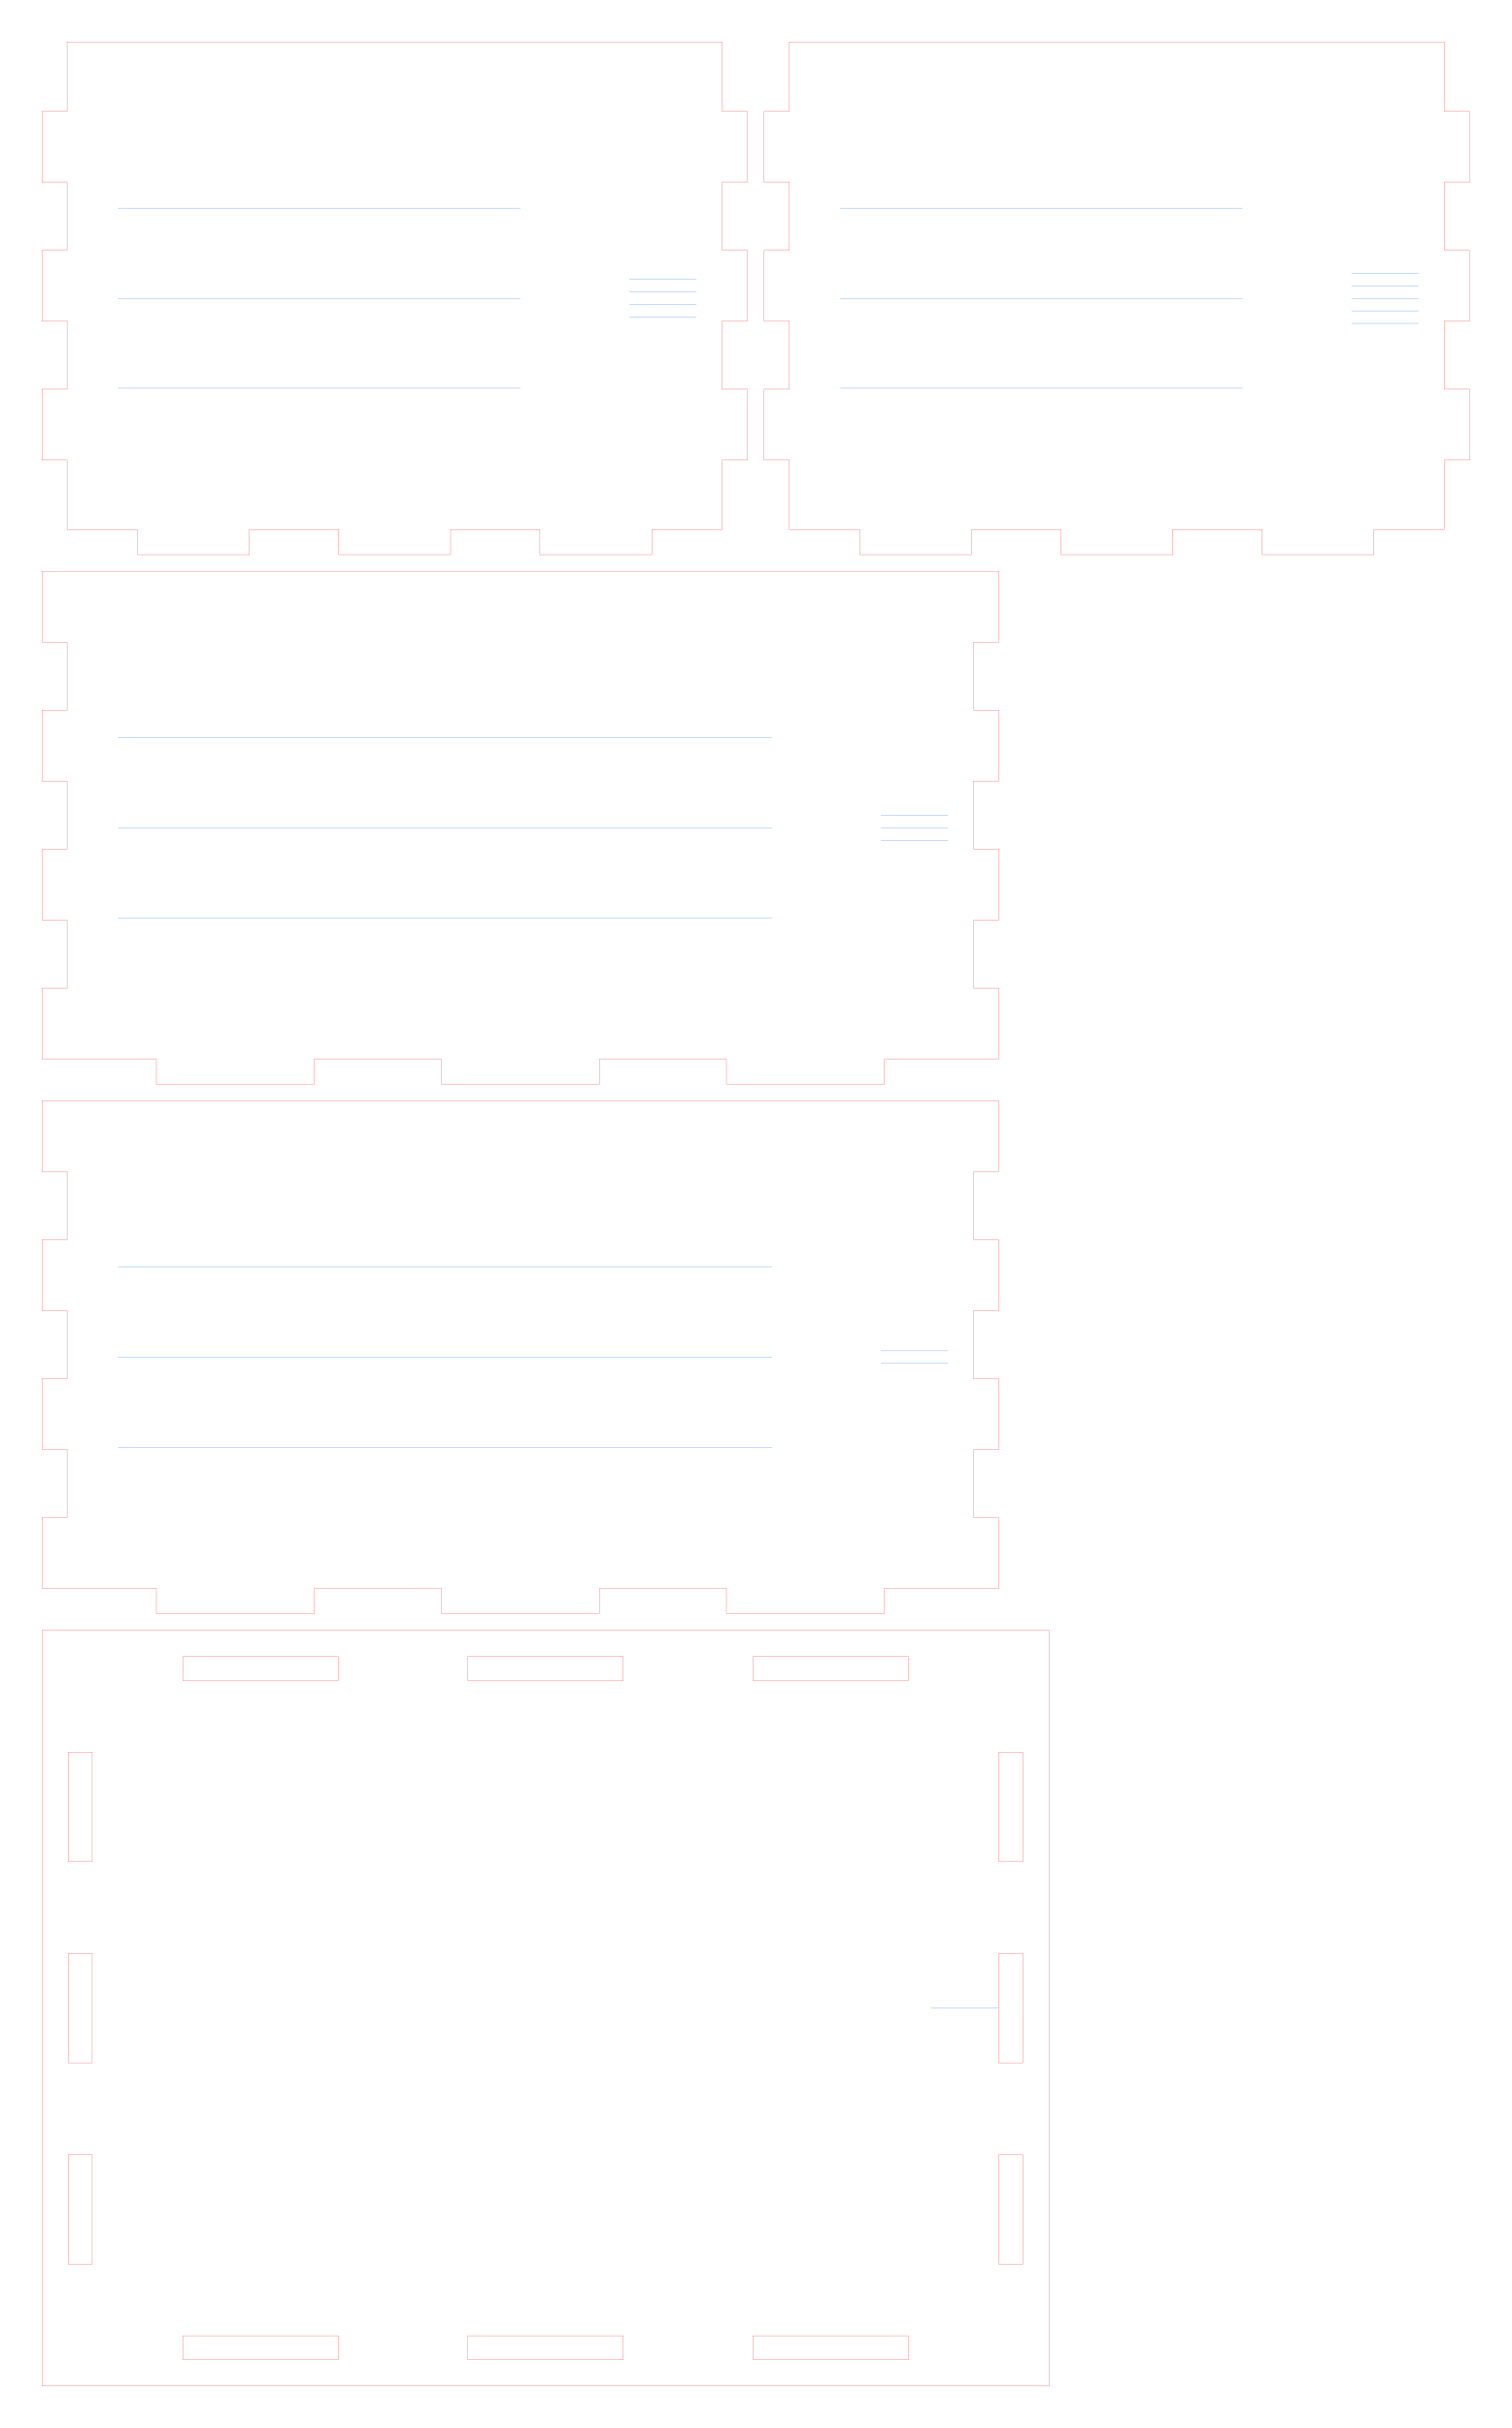
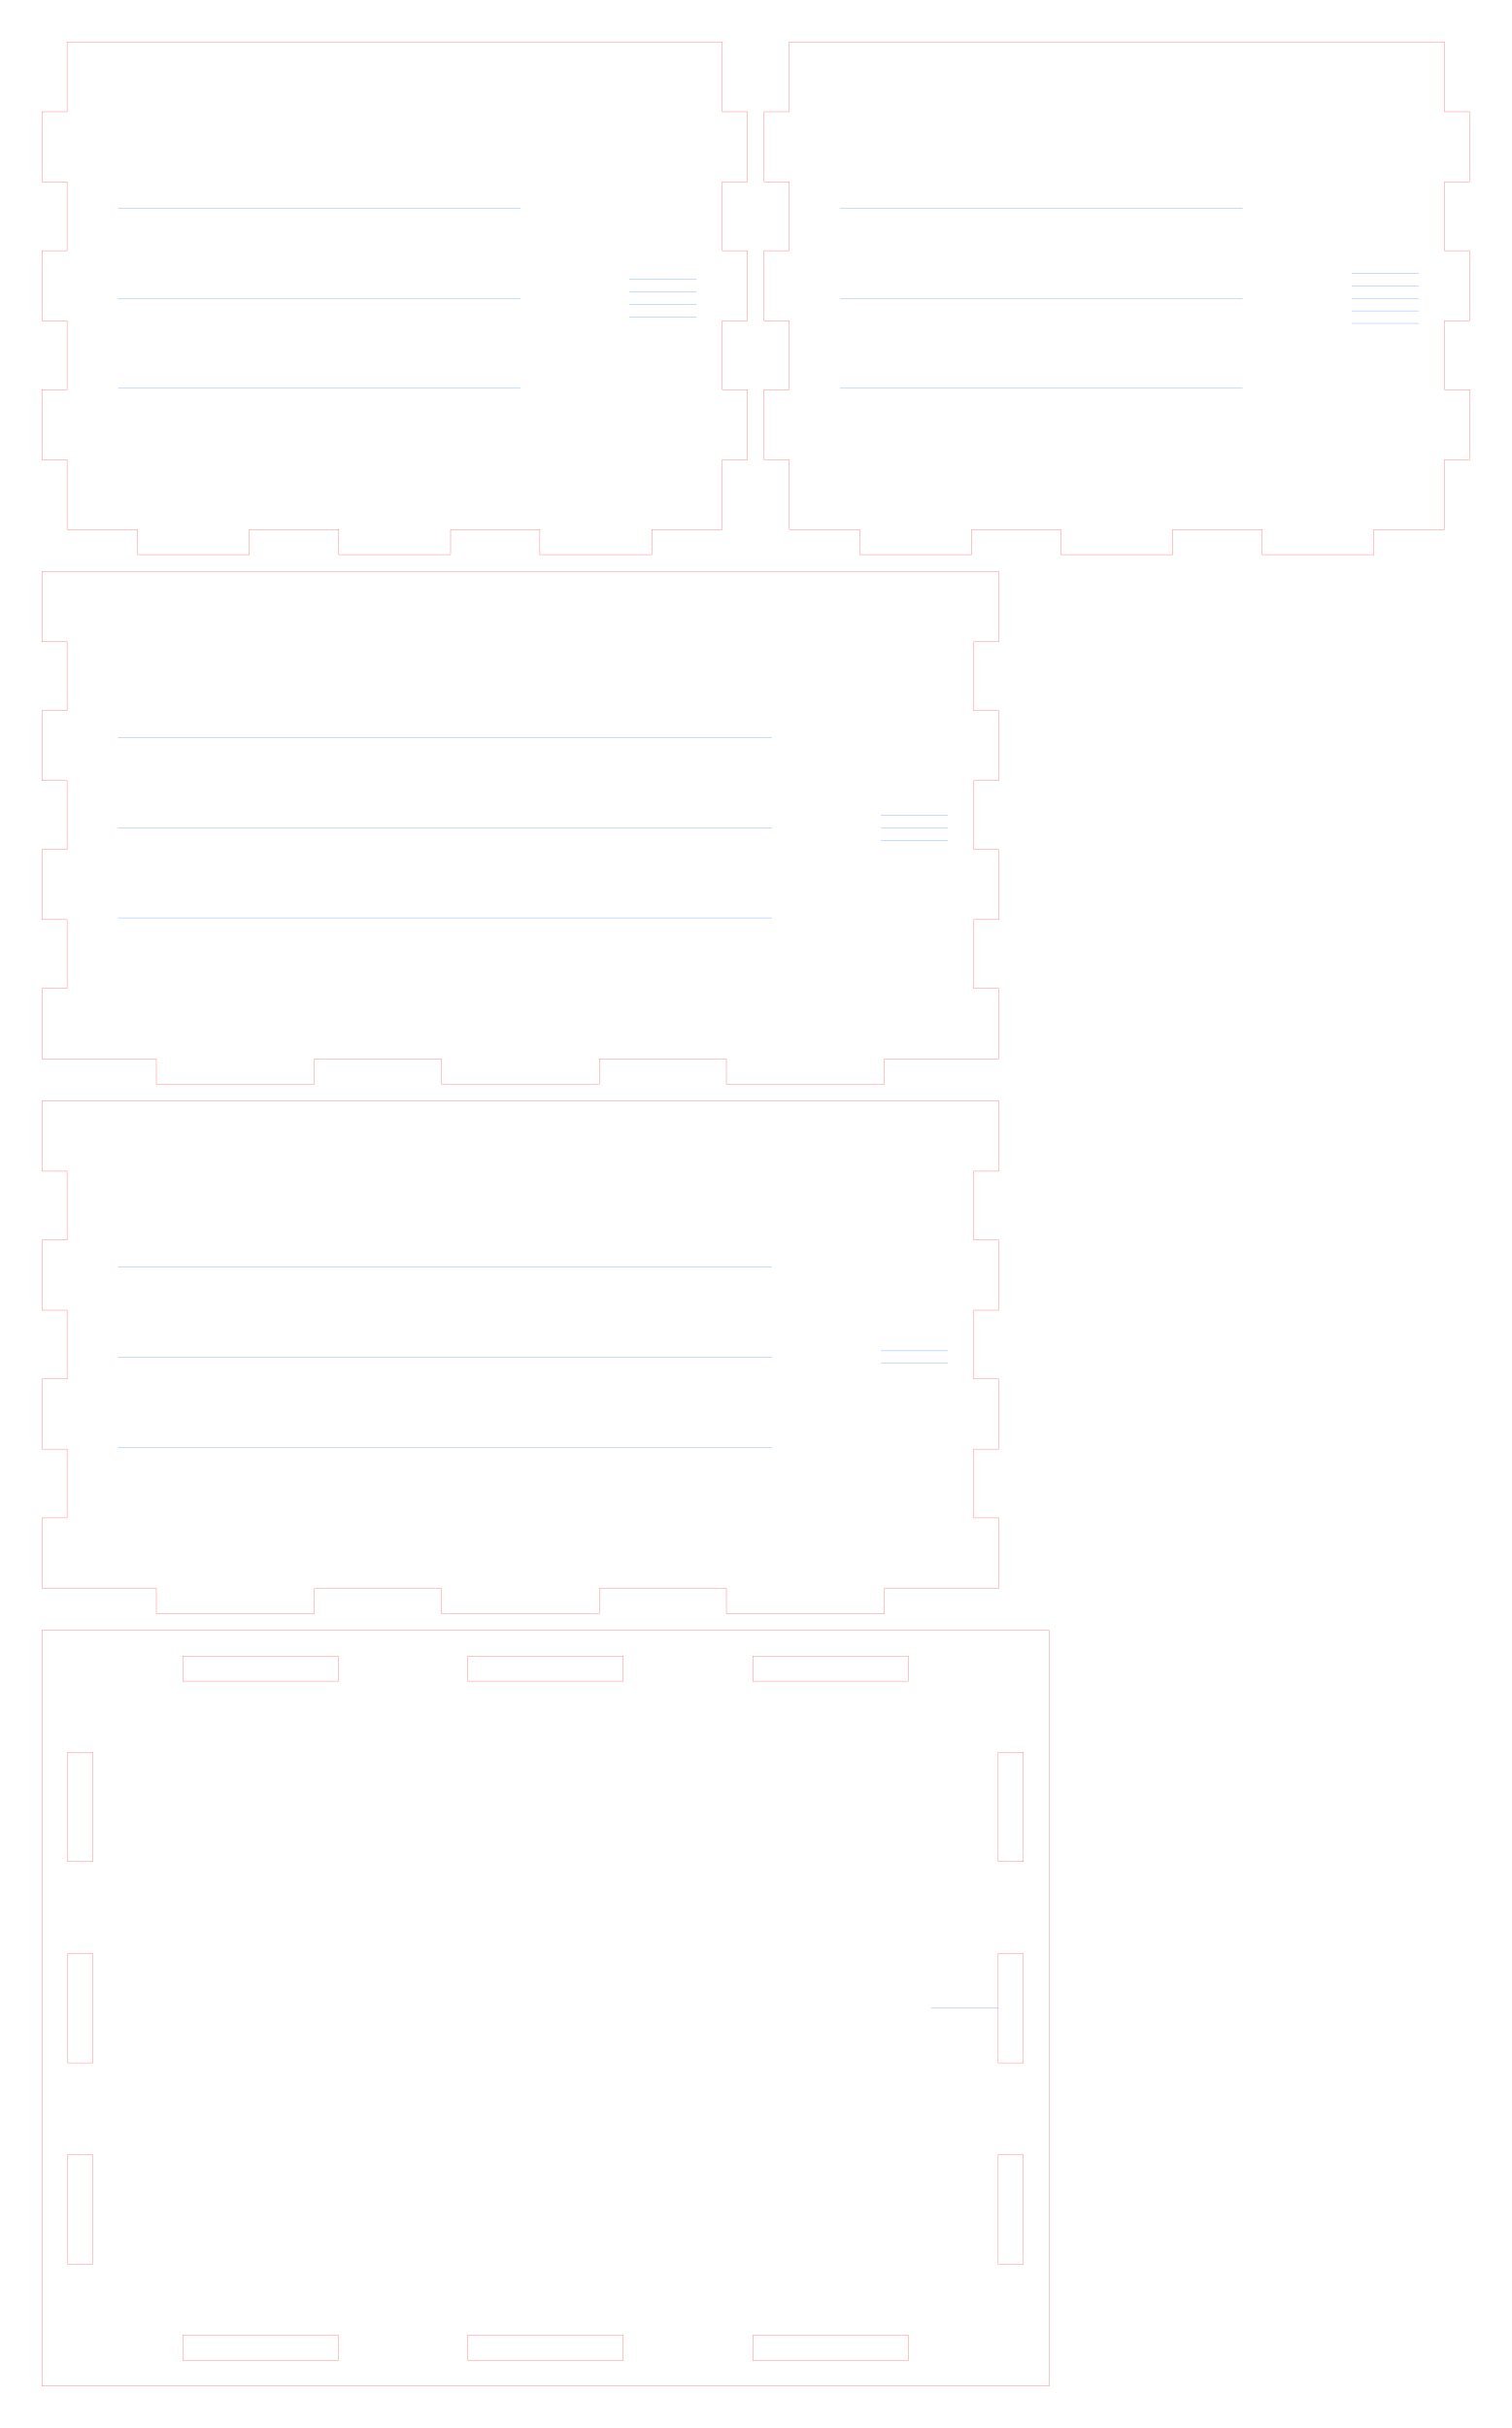
<svg xmlns="http://www.w3.org/2000/svg" width="180.3mm" height="289.6mm" viewBox="0 0 180.3 289.6">
  <g id="operation-engrave" data-operation="engrave" data-operation-label="Engrave filled areas" stroke-linejoin="miter" />
  <g id="operation-score" data-operation="score" data-operation-label="Score centerlines" stroke-linejoin="miter">
    <g id="operation-score--part-foundation-panel" data-part-id="foundation-panel">
-       <path id="foundation-panel-score-foundation-panel-label-1" data-part-id="foundation-panel" data-feature-id="foundation-panel-label-1" data-source-nominal-hash="c19cb7a13d6b1ac9ac4b20032ec2a844c5cd91842cda868ad0494ce821330a97" d="M111.075 239.525 L119.075 239.525" fill="none" stroke="#0066ff" stroke-width="0.1" vector-effect="non-scaling-stroke" />
+       <path id="foundation-panel-score-foundation-panel-label-1" data-part-id="foundation-panel" data-feature-id="foundation-panel-label-1" data-source-nominal-hash="bb82be15d56349b3c7b90a060e68790080ad326c2133b55bcb34bfbc4809f7f3" d="M111.075 239.525 L119.075 239.525" fill="none" stroke="#0066ff" stroke-width="0.1" vector-effect="non-scaling-stroke" />
    </g>
    <g id="operation-score--part-front-panel" data-part-id="front-panel">
-       <path id="front-panel-score-front-panel-label-1" data-part-id="front-panel" data-feature-id="front-panel-label-1" data-source-nominal-hash="63406f10dfc3fa1e479151f3f1a9f95eb95db56eb967e18ac8e08a37c5882c64" d="M105.075 162.625 L113.075 162.625" fill="none" stroke="#0066ff" stroke-width="0.1" vector-effect="non-scaling-stroke" />
-       <path id="front-panel-score-front-panel-label-2" data-part-id="front-panel" data-feature-id="front-panel-label-2" data-source-nominal-hash="63406f10dfc3fa1e479151f3f1a9f95eb95db56eb967e18ac8e08a37c5882c64" d="M105.075 161.125 L113.075 161.125" fill="none" stroke="#0066ff" stroke-width="0.1" vector-effect="non-scaling-stroke" />
-       <path id="front-panel-score-front-panel-surface-line-1" data-part-id="front-panel" data-feature-id="front-panel-surface-line-1" data-source-nominal-hash="63406f10dfc3fa1e479151f3f1a9f95eb95db56eb967e18ac8e08a37c5882c64" d="M14.075 172.625 L92.075 172.625" fill="none" stroke="#0066ff" stroke-width="0.1" vector-effect="non-scaling-stroke" />
-       <path id="front-panel-score-front-panel-surface-line-2" data-part-id="front-panel" data-feature-id="front-panel-surface-line-2" data-source-nominal-hash="63406f10dfc3fa1e479151f3f1a9f95eb95db56eb967e18ac8e08a37c5882c64" d="M14.075 161.875 L92.075 161.875" fill="none" stroke="#0066ff" stroke-width="0.1" vector-effect="non-scaling-stroke" />
-       <path id="front-panel-score-front-panel-surface-line-3" data-part-id="front-panel" data-feature-id="front-panel-surface-line-3" data-source-nominal-hash="63406f10dfc3fa1e479151f3f1a9f95eb95db56eb967e18ac8e08a37c5882c64" d="M14.075 151.125 L92.075 151.125" fill="none" stroke="#0066ff" stroke-width="0.1" vector-effect="non-scaling-stroke" />
+       <path id="front-panel-score-front-panel-label-1" data-part-id="front-panel" data-feature-id="front-panel-label-1" data-source-nominal-hash="c77e23e6d84ce0a4fb06bda5b8b62099d195eb5086a72358479d2dd35f7bb3a3" d="M105.075 162.625 L113.075 162.625" fill="none" stroke="#0066ff" stroke-width="0.1" vector-effect="non-scaling-stroke" />
+       <path id="front-panel-score-front-panel-label-2" data-part-id="front-panel" data-feature-id="front-panel-label-2" data-source-nominal-hash="c77e23e6d84ce0a4fb06bda5b8b62099d195eb5086a72358479d2dd35f7bb3a3" d="M105.075 161.125 L113.075 161.125" fill="none" stroke="#0066ff" stroke-width="0.1" vector-effect="non-scaling-stroke" />
+       <path id="front-panel-score-front-panel-surface-line-1" data-part-id="front-panel" data-feature-id="front-panel-surface-line-1" data-source-nominal-hash="c77e23e6d84ce0a4fb06bda5b8b62099d195eb5086a72358479d2dd35f7bb3a3" d="M14.075 172.625 L92.075 172.625" fill="none" stroke="#0066ff" stroke-width="0.1" vector-effect="non-scaling-stroke" />
+       <path id="front-panel-score-front-panel-surface-line-2" data-part-id="front-panel" data-feature-id="front-panel-surface-line-2" data-source-nominal-hash="c77e23e6d84ce0a4fb06bda5b8b62099d195eb5086a72358479d2dd35f7bb3a3" d="M14.075 161.875 L92.075 161.875" fill="none" stroke="#0066ff" stroke-width="0.1" vector-effect="non-scaling-stroke" />
+       <path id="front-panel-score-front-panel-surface-line-3" data-part-id="front-panel" data-feature-id="front-panel-surface-line-3" data-source-nominal-hash="c77e23e6d84ce0a4fb06bda5b8b62099d195eb5086a72358479d2dd35f7bb3a3" d="M14.075 151.125 L92.075 151.125" fill="none" stroke="#0066ff" stroke-width="0.1" vector-effect="non-scaling-stroke" />
    </g>
    <g id="operation-score--part-left-panel" data-part-id="left-panel">
-       <path id="left-panel-score-left-panel-label-1" data-part-id="left-panel" data-feature-id="left-panel-label-1" data-source-nominal-hash="a1ca29f74a38aa56282988769953417cbf7a7b2ccc2c3ee910e900c2bd133107" d="M75.075 37.825 L83.075 37.825" fill="none" stroke="#0066ff" stroke-width="0.1" vector-effect="non-scaling-stroke" />
-       <path id="left-panel-score-left-panel-label-2" data-part-id="left-panel" data-feature-id="left-panel-label-2" data-source-nominal-hash="a1ca29f74a38aa56282988769953417cbf7a7b2ccc2c3ee910e900c2bd133107" d="M75.075 36.325 L83.075 36.325" fill="none" stroke="#0066ff" stroke-width="0.1" vector-effect="non-scaling-stroke" />
-       <path id="left-panel-score-left-panel-label-3" data-part-id="left-panel" data-feature-id="left-panel-label-3" data-source-nominal-hash="a1ca29f74a38aa56282988769953417cbf7a7b2ccc2c3ee910e900c2bd133107" d="M75.075 34.825 L83.075 34.825" fill="none" stroke="#0066ff" stroke-width="0.1" vector-effect="non-scaling-stroke" />
-       <path id="left-panel-score-left-panel-label-4" data-part-id="left-panel" data-feature-id="left-panel-label-4" data-source-nominal-hash="a1ca29f74a38aa56282988769953417cbf7a7b2ccc2c3ee910e900c2bd133107" d="M75.075 33.325 L83.075 33.325" fill="none" stroke="#0066ff" stroke-width="0.1" vector-effect="non-scaling-stroke" />
-       <path id="left-panel-score-left-panel-surface-line-1" data-part-id="left-panel" data-feature-id="left-panel-surface-line-1" data-source-nominal-hash="a1ca29f74a38aa56282988769953417cbf7a7b2ccc2c3ee910e900c2bd133107" d="M14.075 46.325 L62.075 46.325" fill="none" stroke="#0066ff" stroke-width="0.1" vector-effect="non-scaling-stroke" />
-       <path id="left-panel-score-left-panel-surface-line-2" data-part-id="left-panel" data-feature-id="left-panel-surface-line-2" data-source-nominal-hash="a1ca29f74a38aa56282988769953417cbf7a7b2ccc2c3ee910e900c2bd133107" d="M14.075 35.575 L62.075 35.575" fill="none" stroke="#0066ff" stroke-width="0.1" vector-effect="non-scaling-stroke" />
-       <path id="left-panel-score-left-panel-surface-line-3" data-part-id="left-panel" data-feature-id="left-panel-surface-line-3" data-source-nominal-hash="a1ca29f74a38aa56282988769953417cbf7a7b2ccc2c3ee910e900c2bd133107" d="M14.075 24.825 L62.075 24.825" fill="none" stroke="#0066ff" stroke-width="0.1" vector-effect="non-scaling-stroke" />
+       <path id="left-panel-score-left-panel-label-1" data-part-id="left-panel" data-feature-id="left-panel-label-1" data-source-nominal-hash="46f001a6722132dae42518529fd8c1a6d545bdf547055b64c19452ff651aa8a0" d="M75.075 37.825 L83.075 37.825" fill="none" stroke="#0066ff" stroke-width="0.1" vector-effect="non-scaling-stroke" />
+       <path id="left-panel-score-left-panel-label-2" data-part-id="left-panel" data-feature-id="left-panel-label-2" data-source-nominal-hash="46f001a6722132dae42518529fd8c1a6d545bdf547055b64c19452ff651aa8a0" d="M75.075 36.325 L83.075 36.325" fill="none" stroke="#0066ff" stroke-width="0.1" vector-effect="non-scaling-stroke" />
+       <path id="left-panel-score-left-panel-label-3" data-part-id="left-panel" data-feature-id="left-panel-label-3" data-source-nominal-hash="46f001a6722132dae42518529fd8c1a6d545bdf547055b64c19452ff651aa8a0" d="M75.075 34.825 L83.075 34.825" fill="none" stroke="#0066ff" stroke-width="0.1" vector-effect="non-scaling-stroke" />
+       <path id="left-panel-score-left-panel-label-4" data-part-id="left-panel" data-feature-id="left-panel-label-4" data-source-nominal-hash="46f001a6722132dae42518529fd8c1a6d545bdf547055b64c19452ff651aa8a0" d="M75.075 33.325 L83.075 33.325" fill="none" stroke="#0066ff" stroke-width="0.1" vector-effect="non-scaling-stroke" />
+       <path id="left-panel-score-left-panel-surface-line-1" data-part-id="left-panel" data-feature-id="left-panel-surface-line-1" data-source-nominal-hash="46f001a6722132dae42518529fd8c1a6d545bdf547055b64c19452ff651aa8a0" d="M14.075 46.325 L62.075 46.325" fill="none" stroke="#0066ff" stroke-width="0.1" vector-effect="non-scaling-stroke" />
+       <path id="left-panel-score-left-panel-surface-line-2" data-part-id="left-panel" data-feature-id="left-panel-surface-line-2" data-source-nominal-hash="46f001a6722132dae42518529fd8c1a6d545bdf547055b64c19452ff651aa8a0" d="M14.075 35.575 L62.075 35.575" fill="none" stroke="#0066ff" stroke-width="0.1" vector-effect="non-scaling-stroke" />
+       <path id="left-panel-score-left-panel-surface-line-3" data-part-id="left-panel" data-feature-id="left-panel-surface-line-3" data-source-nominal-hash="46f001a6722132dae42518529fd8c1a6d545bdf547055b64c19452ff651aa8a0" d="M14.075 24.825 L62.075 24.825" fill="none" stroke="#0066ff" stroke-width="0.1" vector-effect="non-scaling-stroke" />
    </g>
    <g id="operation-score--part-rear-panel" data-part-id="rear-panel">
-       <path id="rear-panel-score-rear-panel-label-1" data-part-id="rear-panel" data-feature-id="rear-panel-label-1" data-source-nominal-hash="448785b1951433d452e572da8591f7eaed75a0193d6f607da8c5f5f68fc3cdbe" d="M105.075 100.225 L113.075 100.225" fill="none" stroke="#0066ff" stroke-width="0.1" vector-effect="non-scaling-stroke" />
-       <path id="rear-panel-score-rear-panel-label-2" data-part-id="rear-panel" data-feature-id="rear-panel-label-2" data-source-nominal-hash="448785b1951433d452e572da8591f7eaed75a0193d6f607da8c5f5f68fc3cdbe" d="M105.075 98.725 L113.075 98.725" fill="none" stroke="#0066ff" stroke-width="0.1" vector-effect="non-scaling-stroke" />
-       <path id="rear-panel-score-rear-panel-label-3" data-part-id="rear-panel" data-feature-id="rear-panel-label-3" data-source-nominal-hash="448785b1951433d452e572da8591f7eaed75a0193d6f607da8c5f5f68fc3cdbe" d="M105.075 97.225 L113.075 97.225" fill="none" stroke="#0066ff" stroke-width="0.1" vector-effect="non-scaling-stroke" />
-       <path id="rear-panel-score-rear-panel-surface-line-1" data-part-id="rear-panel" data-feature-id="rear-panel-surface-line-1" data-source-nominal-hash="448785b1951433d452e572da8591f7eaed75a0193d6f607da8c5f5f68fc3cdbe" d="M14.075 109.475 L92.075 109.475" fill="none" stroke="#0066ff" stroke-width="0.1" vector-effect="non-scaling-stroke" />
-       <path id="rear-panel-score-rear-panel-surface-line-2" data-part-id="rear-panel" data-feature-id="rear-panel-surface-line-2" data-source-nominal-hash="448785b1951433d452e572da8591f7eaed75a0193d6f607da8c5f5f68fc3cdbe" d="M14.075 98.725 L92.075 98.725" fill="none" stroke="#0066ff" stroke-width="0.1" vector-effect="non-scaling-stroke" />
-       <path id="rear-panel-score-rear-panel-surface-line-3" data-part-id="rear-panel" data-feature-id="rear-panel-surface-line-3" data-source-nominal-hash="448785b1951433d452e572da8591f7eaed75a0193d6f607da8c5f5f68fc3cdbe" d="M14.075 87.975 L92.075 87.975" fill="none" stroke="#0066ff" stroke-width="0.1" vector-effect="non-scaling-stroke" />
+       <path id="rear-panel-score-rear-panel-label-1" data-part-id="rear-panel" data-feature-id="rear-panel-label-1" data-source-nominal-hash="53fd6095b025c83295aecce09a88cee331e23ee99652b0c6d93f4ae6d1eae0e2" d="M105.075 100.225 L113.075 100.225" fill="none" stroke="#0066ff" stroke-width="0.1" vector-effect="non-scaling-stroke" />
+       <path id="rear-panel-score-rear-panel-label-2" data-part-id="rear-panel" data-feature-id="rear-panel-label-2" data-source-nominal-hash="53fd6095b025c83295aecce09a88cee331e23ee99652b0c6d93f4ae6d1eae0e2" d="M105.075 98.725 L113.075 98.725" fill="none" stroke="#0066ff" stroke-width="0.1" vector-effect="non-scaling-stroke" />
+       <path id="rear-panel-score-rear-panel-label-3" data-part-id="rear-panel" data-feature-id="rear-panel-label-3" data-source-nominal-hash="53fd6095b025c83295aecce09a88cee331e23ee99652b0c6d93f4ae6d1eae0e2" d="M105.075 97.225 L113.075 97.225" fill="none" stroke="#0066ff" stroke-width="0.1" vector-effect="non-scaling-stroke" />
+       <path id="rear-panel-score-rear-panel-surface-line-1" data-part-id="rear-panel" data-feature-id="rear-panel-surface-line-1" data-source-nominal-hash="53fd6095b025c83295aecce09a88cee331e23ee99652b0c6d93f4ae6d1eae0e2" d="M14.075 109.475 L92.075 109.475" fill="none" stroke="#0066ff" stroke-width="0.1" vector-effect="non-scaling-stroke" />
+       <path id="rear-panel-score-rear-panel-surface-line-2" data-part-id="rear-panel" data-feature-id="rear-panel-surface-line-2" data-source-nominal-hash="53fd6095b025c83295aecce09a88cee331e23ee99652b0c6d93f4ae6d1eae0e2" d="M14.075 98.725 L92.075 98.725" fill="none" stroke="#0066ff" stroke-width="0.1" vector-effect="non-scaling-stroke" />
+       <path id="rear-panel-score-rear-panel-surface-line-3" data-part-id="rear-panel" data-feature-id="rear-panel-surface-line-3" data-source-nominal-hash="53fd6095b025c83295aecce09a88cee331e23ee99652b0c6d93f4ae6d1eae0e2" d="M14.075 87.975 L92.075 87.975" fill="none" stroke="#0066ff" stroke-width="0.1" vector-effect="non-scaling-stroke" />
    </g>
    <g id="operation-score--part-right-panel" data-part-id="right-panel">
-       <path id="right-panel-score-right-panel-label-1" data-part-id="right-panel" data-feature-id="right-panel-label-1" data-source-nominal-hash="e5536990d8d25435e90fec99ccb9ce25f47823e1952b08cd68e356bcac45c27c" d="M161.225 38.575 L169.225 38.575" fill="none" stroke="#0066ff" stroke-width="0.1" vector-effect="non-scaling-stroke" />
-       <path id="right-panel-score-right-panel-label-2" data-part-id="right-panel" data-feature-id="right-panel-label-2" data-source-nominal-hash="e5536990d8d25435e90fec99ccb9ce25f47823e1952b08cd68e356bcac45c27c" d="M161.225 37.075 L169.225 37.075" fill="none" stroke="#0066ff" stroke-width="0.1" vector-effect="non-scaling-stroke" />
-       <path id="right-panel-score-right-panel-label-3" data-part-id="right-panel" data-feature-id="right-panel-label-3" data-source-nominal-hash="e5536990d8d25435e90fec99ccb9ce25f47823e1952b08cd68e356bcac45c27c" d="M161.225 35.575 L169.225 35.575" fill="none" stroke="#0066ff" stroke-width="0.1" vector-effect="non-scaling-stroke" />
-       <path id="right-panel-score-right-panel-label-4" data-part-id="right-panel" data-feature-id="right-panel-label-4" data-source-nominal-hash="e5536990d8d25435e90fec99ccb9ce25f47823e1952b08cd68e356bcac45c27c" d="M161.225 34.075 L169.225 34.075" fill="none" stroke="#0066ff" stroke-width="0.1" vector-effect="non-scaling-stroke" />
-       <path id="right-panel-score-right-panel-label-5" data-part-id="right-panel" data-feature-id="right-panel-label-5" data-source-nominal-hash="e5536990d8d25435e90fec99ccb9ce25f47823e1952b08cd68e356bcac45c27c" d="M161.225 32.575 L169.225 32.575" fill="none" stroke="#0066ff" stroke-width="0.1" vector-effect="non-scaling-stroke" />
-       <path id="right-panel-score-right-panel-surface-line-1" data-part-id="right-panel" data-feature-id="right-panel-surface-line-1" data-source-nominal-hash="e5536990d8d25435e90fec99ccb9ce25f47823e1952b08cd68e356bcac45c27c" d="M100.225 46.325 L148.225 46.325" fill="none" stroke="#0066ff" stroke-width="0.1" vector-effect="non-scaling-stroke" />
-       <path id="right-panel-score-right-panel-surface-line-2" data-part-id="right-panel" data-feature-id="right-panel-surface-line-2" data-source-nominal-hash="e5536990d8d25435e90fec99ccb9ce25f47823e1952b08cd68e356bcac45c27c" d="M100.225 35.575 L148.225 35.575" fill="none" stroke="#0066ff" stroke-width="0.1" vector-effect="non-scaling-stroke" />
-       <path id="right-panel-score-right-panel-surface-line-3" data-part-id="right-panel" data-feature-id="right-panel-surface-line-3" data-source-nominal-hash="e5536990d8d25435e90fec99ccb9ce25f47823e1952b08cd68e356bcac45c27c" d="M100.225 24.825 L148.225 24.825" fill="none" stroke="#0066ff" stroke-width="0.1" vector-effect="non-scaling-stroke" />
+       <path id="right-panel-score-right-panel-label-1" data-part-id="right-panel" data-feature-id="right-panel-label-1" data-source-nominal-hash="1f4595e28d4169a42fdf2b73e8196663094768bbd290f9323cf22d11f38b488c" d="M161.225 38.575 L169.225 38.575" fill="none" stroke="#0066ff" stroke-width="0.1" vector-effect="non-scaling-stroke" />
+       <path id="right-panel-score-right-panel-label-2" data-part-id="right-panel" data-feature-id="right-panel-label-2" data-source-nominal-hash="1f4595e28d4169a42fdf2b73e8196663094768bbd290f9323cf22d11f38b488c" d="M161.225 37.075 L169.225 37.075" fill="none" stroke="#0066ff" stroke-width="0.1" vector-effect="non-scaling-stroke" />
+       <path id="right-panel-score-right-panel-label-3" data-part-id="right-panel" data-feature-id="right-panel-label-3" data-source-nominal-hash="1f4595e28d4169a42fdf2b73e8196663094768bbd290f9323cf22d11f38b488c" d="M161.225 35.575 L169.225 35.575" fill="none" stroke="#0066ff" stroke-width="0.1" vector-effect="non-scaling-stroke" />
+       <path id="right-panel-score-right-panel-label-4" data-part-id="right-panel" data-feature-id="right-panel-label-4" data-source-nominal-hash="1f4595e28d4169a42fdf2b73e8196663094768bbd290f9323cf22d11f38b488c" d="M161.225 34.075 L169.225 34.075" fill="none" stroke="#0066ff" stroke-width="0.1" vector-effect="non-scaling-stroke" />
+       <path id="right-panel-score-right-panel-label-5" data-part-id="right-panel" data-feature-id="right-panel-label-5" data-source-nominal-hash="1f4595e28d4169a42fdf2b73e8196663094768bbd290f9323cf22d11f38b488c" d="M161.225 32.575 L169.225 32.575" fill="none" stroke="#0066ff" stroke-width="0.1" vector-effect="non-scaling-stroke" />
+       <path id="right-panel-score-right-panel-surface-line-1" data-part-id="right-panel" data-feature-id="right-panel-surface-line-1" data-source-nominal-hash="1f4595e28d4169a42fdf2b73e8196663094768bbd290f9323cf22d11f38b488c" d="M100.225 46.325 L148.225 46.325" fill="none" stroke="#0066ff" stroke-width="0.1" vector-effect="non-scaling-stroke" />
+       <path id="right-panel-score-right-panel-surface-line-2" data-part-id="right-panel" data-feature-id="right-panel-surface-line-2" data-source-nominal-hash="1f4595e28d4169a42fdf2b73e8196663094768bbd290f9323cf22d11f38b488c" d="M100.225 35.575 L148.225 35.575" fill="none" stroke="#0066ff" stroke-width="0.1" vector-effect="non-scaling-stroke" />
+       <path id="right-panel-score-right-panel-surface-line-3" data-part-id="right-panel" data-feature-id="right-panel-surface-line-3" data-source-nominal-hash="1f4595e28d4169a42fdf2b73e8196663094768bbd290f9323cf22d11f38b488c" d="M100.225 24.825 L148.225 24.825" fill="none" stroke="#0066ff" stroke-width="0.1" vector-effect="non-scaling-stroke" />
    </g>
  </g>
  <g id="operation-cut" data-operation="cut" data-operation-label="Cut contours" stroke-linejoin="miter">
    <g id="operation-cut--part-foundation-panel" data-part-id="foundation-panel">
-       <path id="foundation-panel-cut-hole-0" data-part-id="foundation-panel" data-feature-id="foundation-panel-boundary" data-source-nominal-hash="c19cb7a13d6b1ac9ac4b20032ec2a844c5cd91842cda868ad0494ce821330a97" d="M40.35 200.45 L21.8 200.45 L21.8 197.6 L40.35 197.6 Z" fill="none" stroke="#ff0000" stroke-width="0.1" vector-effect="non-scaling-stroke" />
-       <path id="foundation-panel-cut-hole-1" data-part-id="foundation-panel" data-feature-id="foundation-panel-boundary" data-source-nominal-hash="c19cb7a13d6b1ac9ac4b20032ec2a844c5cd91842cda868ad0494ce821330a97" d="M74.35 200.45 L55.8 200.45 L55.8 197.6 L74.35 197.6 Z" fill="none" stroke="#ff0000" stroke-width="0.1" vector-effect="non-scaling-stroke" />
-       <path id="foundation-panel-cut-hole-10" data-part-id="foundation-panel" data-feature-id="foundation-panel-boundary" data-source-nominal-hash="c19cb7a13d6b1ac9ac4b20032ec2a844c5cd91842cda868ad0494ce821330a97" d="M74.35 281.45 L55.8 281.45 L55.8 278.6 L74.35 278.6 Z" fill="none" stroke="#ff0000" stroke-width="0.1" vector-effect="non-scaling-stroke" />
-       <path id="foundation-panel-cut-hole-11" data-part-id="foundation-panel" data-feature-id="foundation-panel-boundary" data-source-nominal-hash="c19cb7a13d6b1ac9ac4b20032ec2a844c5cd91842cda868ad0494ce821330a97" d="M108.35 281.45 L89.8 281.45 L89.8 278.6 L108.35 278.6 Z" fill="none" stroke="#ff0000" stroke-width="0.1" vector-effect="non-scaling-stroke" />
-       <path id="foundation-panel-cut-hole-2" data-part-id="foundation-panel" data-feature-id="foundation-panel-boundary" data-source-nominal-hash="c19cb7a13d6b1ac9ac4b20032ec2a844c5cd91842cda868ad0494ce821330a97" d="M108.35 200.45 L89.8 200.45 L89.8 197.6 L108.35 197.6 Z" fill="none" stroke="#ff0000" stroke-width="0.1" vector-effect="non-scaling-stroke" />
-       <path id="foundation-panel-cut-hole-3" data-part-id="foundation-panel" data-feature-id="foundation-panel-boundary" data-source-nominal-hash="c19cb7a13d6b1ac9ac4b20032ec2a844c5cd91842cda868ad0494ce821330a97" d="M11 270.05 L8.15 270.05 L8.15 257 L11 257 Z" fill="none" stroke="#ff0000" stroke-width="0.1" vector-effect="non-scaling-stroke" />
-       <path id="foundation-panel-cut-hole-4" data-part-id="foundation-panel" data-feature-id="foundation-panel-boundary" data-source-nominal-hash="c19cb7a13d6b1ac9ac4b20032ec2a844c5cd91842cda868ad0494ce821330a97" d="M11 246.05 L8.15 246.05 L8.15 233 L11 233 Z" fill="none" stroke="#ff0000" stroke-width="0.1" vector-effect="non-scaling-stroke" />
-       <path id="foundation-panel-cut-hole-5" data-part-id="foundation-panel" data-feature-id="foundation-panel-boundary" data-source-nominal-hash="c19cb7a13d6b1ac9ac4b20032ec2a844c5cd91842cda868ad0494ce821330a97" d="M11 222.05 L8.15 222.05 L8.15 209 L11 209 Z" fill="none" stroke="#ff0000" stroke-width="0.1" vector-effect="non-scaling-stroke" />
-       <path id="foundation-panel-cut-hole-6" data-part-id="foundation-panel" data-feature-id="foundation-panel-boundary" data-source-nominal-hash="c19cb7a13d6b1ac9ac4b20032ec2a844c5cd91842cda868ad0494ce821330a97" d="M122 270.05 L119.15 270.05 L119.15 257 L122 257 Z" fill="none" stroke="#ff0000" stroke-width="0.1" vector-effect="non-scaling-stroke" />
-       <path id="foundation-panel-cut-hole-7" data-part-id="foundation-panel" data-feature-id="foundation-panel-boundary" data-source-nominal-hash="c19cb7a13d6b1ac9ac4b20032ec2a844c5cd91842cda868ad0494ce821330a97" d="M122 246.05 L119.15 246.05 L119.15 233 L122 233 Z" fill="none" stroke="#ff0000" stroke-width="0.1" vector-effect="non-scaling-stroke" />
-       <path id="foundation-panel-cut-hole-8" data-part-id="foundation-panel" data-feature-id="foundation-panel-boundary" data-source-nominal-hash="c19cb7a13d6b1ac9ac4b20032ec2a844c5cd91842cda868ad0494ce821330a97" d="M122 222.05 L119.15 222.05 L119.15 209 L122 209 Z" fill="none" stroke="#ff0000" stroke-width="0.1" vector-effect="non-scaling-stroke" />
-       <path id="foundation-panel-cut-hole-9" data-part-id="foundation-panel" data-feature-id="foundation-panel-boundary" data-source-nominal-hash="c19cb7a13d6b1ac9ac4b20032ec2a844c5cd91842cda868ad0494ce821330a97" d="M40.35 281.45 L21.8 281.45 L21.8 278.6 L40.35 278.6 Z" fill="none" stroke="#ff0000" stroke-width="0.1" vector-effect="non-scaling-stroke" />
-       <path id="foundation-panel-cut-outer" data-part-id="foundation-panel" data-feature-id="foundation-panel-boundary" data-source-nominal-hash="c19cb7a13d6b1ac9ac4b20032ec2a844c5cd91842cda868ad0494ce821330a97" d="M125.15 194.45 L5 194.45 L5 284.6 L125.15 284.6 Z" fill="none" stroke="#ff0000" stroke-width="0.1" vector-effect="non-scaling-stroke" />
+       <path id="foundation-panel-cut-hole-0" data-part-id="foundation-panel" data-feature-id="foundation-panel-boundary" data-source-nominal-hash="bb82be15d56349b3c7b90a060e68790080ad326c2133b55bcb34bfbc4809f7f3" d="M40.35 200.525 L21.8 200.525 L21.8 197.525 L40.35 197.525 Z" fill="none" stroke="#ff0000" stroke-width="0.1" vector-effect="non-scaling-stroke" />
+       <path id="foundation-panel-cut-hole-1" data-part-id="foundation-panel" data-feature-id="foundation-panel-boundary" data-source-nominal-hash="bb82be15d56349b3c7b90a060e68790080ad326c2133b55bcb34bfbc4809f7f3" d="M74.35 200.525 L55.8 200.525 L55.8 197.525 L74.35 197.525 Z" fill="none" stroke="#ff0000" stroke-width="0.1" vector-effect="non-scaling-stroke" />
+       <path id="foundation-panel-cut-hole-10" data-part-id="foundation-panel" data-feature-id="foundation-panel-boundary" data-source-nominal-hash="bb82be15d56349b3c7b90a060e68790080ad326c2133b55bcb34bfbc4809f7f3" d="M74.35 281.525 L55.8 281.525 L55.8 278.525 L74.35 278.525 Z" fill="none" stroke="#ff0000" stroke-width="0.1" vector-effect="non-scaling-stroke" />
+       <path id="foundation-panel-cut-hole-11" data-part-id="foundation-panel" data-feature-id="foundation-panel-boundary" data-source-nominal-hash="bb82be15d56349b3c7b90a060e68790080ad326c2133b55bcb34bfbc4809f7f3" d="M108.35 281.525 L89.8 281.525 L89.8 278.525 L108.35 278.525 Z" fill="none" stroke="#ff0000" stroke-width="0.1" vector-effect="non-scaling-stroke" />
+       <path id="foundation-panel-cut-hole-2" data-part-id="foundation-panel" data-feature-id="foundation-panel-boundary" data-source-nominal-hash="bb82be15d56349b3c7b90a060e68790080ad326c2133b55bcb34bfbc4809f7f3" d="M108.35 200.525 L89.8 200.525 L89.8 197.525 L108.35 197.525 Z" fill="none" stroke="#ff0000" stroke-width="0.1" vector-effect="non-scaling-stroke" />
+       <path id="foundation-panel-cut-hole-3" data-part-id="foundation-panel" data-feature-id="foundation-panel-boundary" data-source-nominal-hash="bb82be15d56349b3c7b90a060e68790080ad326c2133b55bcb34bfbc4809f7f3" d="M11.075 270.05 L8.075 270.05 L8.075 257 L11.075 257 Z" fill="none" stroke="#ff0000" stroke-width="0.1" vector-effect="non-scaling-stroke" />
+       <path id="foundation-panel-cut-hole-4" data-part-id="foundation-panel" data-feature-id="foundation-panel-boundary" data-source-nominal-hash="bb82be15d56349b3c7b90a060e68790080ad326c2133b55bcb34bfbc4809f7f3" d="M11.075 246.05 L8.075 246.05 L8.075 233 L11.075 233 Z" fill="none" stroke="#ff0000" stroke-width="0.1" vector-effect="non-scaling-stroke" />
+       <path id="foundation-panel-cut-hole-5" data-part-id="foundation-panel" data-feature-id="foundation-panel-boundary" data-source-nominal-hash="bb82be15d56349b3c7b90a060e68790080ad326c2133b55bcb34bfbc4809f7f3" d="M11.075 222.05 L8.075 222.05 L8.075 209 L11.075 209 Z" fill="none" stroke="#ff0000" stroke-width="0.1" vector-effect="non-scaling-stroke" />
+       <path id="foundation-panel-cut-hole-6" data-part-id="foundation-panel" data-feature-id="foundation-panel-boundary" data-source-nominal-hash="bb82be15d56349b3c7b90a060e68790080ad326c2133b55bcb34bfbc4809f7f3" d="M122.075 270.05 L119.075 270.05 L119.075 257 L122.075 257 Z" fill="none" stroke="#ff0000" stroke-width="0.1" vector-effect="non-scaling-stroke" />
+       <path id="foundation-panel-cut-hole-7" data-part-id="foundation-panel" data-feature-id="foundation-panel-boundary" data-source-nominal-hash="bb82be15d56349b3c7b90a060e68790080ad326c2133b55bcb34bfbc4809f7f3" d="M122.075 246.05 L119.075 246.05 L119.075 233 L122.075 233 Z" fill="none" stroke="#ff0000" stroke-width="0.1" vector-effect="non-scaling-stroke" />
+       <path id="foundation-panel-cut-hole-8" data-part-id="foundation-panel" data-feature-id="foundation-panel-boundary" data-source-nominal-hash="bb82be15d56349b3c7b90a060e68790080ad326c2133b55bcb34bfbc4809f7f3" d="M122.075 222.05 L119.075 222.05 L119.075 209 L122.075 209 Z" fill="none" stroke="#ff0000" stroke-width="0.1" vector-effect="non-scaling-stroke" />
+       <path id="foundation-panel-cut-hole-9" data-part-id="foundation-panel" data-feature-id="foundation-panel-boundary" data-source-nominal-hash="bb82be15d56349b3c7b90a060e68790080ad326c2133b55bcb34bfbc4809f7f3" d="M40.35 281.525 L21.8 281.525 L21.8 278.525 L40.35 278.525 Z" fill="none" stroke="#ff0000" stroke-width="0.1" vector-effect="non-scaling-stroke" />
+       <path id="foundation-panel-cut-outer" data-part-id="foundation-panel" data-feature-id="foundation-panel-boundary" data-source-nominal-hash="bb82be15d56349b3c7b90a060e68790080ad326c2133b55bcb34bfbc4809f7f3" d="M125.15 194.45 L5 194.45 L5 284.6 L125.15 284.6 Z" fill="none" stroke="#ff0000" stroke-width="0.1" vector-effect="non-scaling-stroke" />
    </g>
    <g id="operation-cut--part-front-panel" data-part-id="front-panel">
-       <path id="front-panel-cut-outer" data-part-id="front-panel" data-feature-id="front-panel-boundary" data-source-nominal-hash="63406f10dfc3fa1e479151f3f1a9f95eb95db56eb967e18ac8e08a37c5882c64" d="M37.5 189.45 L52.65 189.45 L52.65 192.45 L71.5 192.45 L71.5 189.45 L86.65 189.45 L86.65 192.45 L105.5 192.45 L105.5 189.45 L119.15 189.45 L119.15 181.015 L116.15 181.015 L116.15 172.879 L119.15 172.879 L119.15 164.443 L116.15 164.443 L116.15 156.308 L119.15 156.308 L119.15 147.872 L116.15 147.872 L116.15 139.736 L119.15 139.736 L119.15 131.3 L5 131.3 L5 139.736 L8 139.736 L8 147.872 L5 147.872 L5 156.308 L8 156.308 L8 164.443 L5 164.443 L5 172.879 L8 172.879 L8 181.015 L5 181.015 L5 189.45 L18.65 189.45 L18.65 192.45 L37.5 192.45 Z" fill="none" stroke="#ff0000" stroke-width="0.1" vector-effect="non-scaling-stroke" />
+       <path id="front-panel-cut-outer" data-part-id="front-panel" data-feature-id="front-panel-boundary" data-source-nominal-hash="c77e23e6d84ce0a4fb06bda5b8b62099d195eb5086a72358479d2dd35f7bb3a3" d="M37.5 189.45 L52.65 189.45 L52.65 192.45 L71.5 192.45 L71.5 189.45 L86.65 189.45 L86.65 192.45 L105.5 192.45 L105.5 189.45 L119.15 189.45 L119.15 181.052 L116.15 181.052 L116.15 172.841 L119.15 172.841 L119.15 164.48 L116.15 164.48 L116.15 156.27 L119.15 156.27 L119.15 147.909 L116.15 147.909 L116.15 139.698 L119.15 139.698 L119.15 131.3 L5 131.3 L5 139.698 L8 139.698 L8 147.909 L5 147.909 L5 156.27 L8 156.27 L8 164.48 L5 164.48 L5 172.841 L8 172.841 L8 181.052 L5 181.052 L5 189.45 L18.65 189.45 L18.65 192.45 L37.5 192.45 Z" fill="none" stroke="#ff0000" stroke-width="0.1" vector-effect="non-scaling-stroke" />
    </g>
    <g id="operation-cut--part-left-panel" data-part-id="left-panel">
-       <path id="left-panel-cut-outer" data-part-id="left-panel" data-feature-id="left-panel-boundary" data-source-nominal-hash="a1ca29f74a38aa56282988769953417cbf7a7b2ccc2c3ee910e900c2bd133107" d="M29.75 63.15 L40.4 63.15 L40.4 66.15 L53.75 66.15 L53.75 63.15 L64.4 63.15 L64.4 66.15 L77.75 66.15 L77.75 63.15 L86.15 63.15 L86.15 54.865 L89.15 54.865 L89.15 46.429 L86.15 46.429 L86.15 38.293 L89.15 38.293 L89.15 29.858 L86.15 29.858 L86.15 21.722 L89.15 21.722 L89.15 13.286 L86.15 13.286 L86.15 5 L8 5 L8 13.286 L5 13.286 L5 21.722 L8 21.722 L8 29.858 L5 29.858 L5 38.293 L8 38.293 L8 46.429 L5 46.429 L5 54.865 L8 54.865 L8 63.15 L16.4 63.15 L16.4 66.15 L29.75 66.15 Z" fill="none" stroke="#ff0000" stroke-width="0.1" vector-effect="non-scaling-stroke" />
+       <path id="left-panel-cut-outer" data-part-id="left-panel" data-feature-id="left-panel-boundary" data-source-nominal-hash="46f001a6722132dae42518529fd8c1a6d545bdf547055b64c19452ff651aa8a0" d="M29.75 63.15 L40.4 63.15 L40.4 66.15 L53.75 66.15 L53.75 63.15 L64.4 63.15 L64.4 66.15 L77.75 66.15 L77.75 63.15 L86.15 63.15 L86.15 54.827 L89.15 54.827 L89.15 46.466 L86.15 46.466 L86.15 38.255 L89.15 38.255 L89.15 29.895 L86.15 29.895 L86.15 21.684 L89.15 21.684 L89.15 13.323 L86.15 13.323 L86.15 5 L8 5 L8 13.323 L5 13.323 L5 21.684 L8 21.684 L8 29.895 L5 29.895 L5 38.255 L8 38.255 L8 46.466 L5 46.466 L5 54.827 L8 54.827 L8 63.15 L16.4 63.15 L16.4 66.15 L29.75 66.15 Z" fill="none" stroke="#ff0000" stroke-width="0.1" vector-effect="non-scaling-stroke" />
    </g>
    <g id="operation-cut--part-rear-panel" data-part-id="rear-panel">
-       <path id="rear-panel-cut-outer" data-part-id="rear-panel" data-feature-id="rear-panel-boundary" data-source-nominal-hash="448785b1951433d452e572da8591f7eaed75a0193d6f607da8c5f5f68fc3cdbe" d="M37.5 126.3 L52.65 126.3 L52.65 129.3 L71.5 129.3 L71.5 126.3 L86.65 126.3 L86.65 129.3 L105.5 129.3 L105.5 126.3 L119.15 126.3 L119.15 117.865 L116.15 117.865 L116.15 109.729 L119.15 109.729 L119.15 101.293 L116.15 101.293 L116.15 93.158 L119.15 93.158 L119.15 84.722 L116.15 84.722 L116.15 76.586 L119.15 76.586 L119.15 68.15 L5 68.15 L5 76.586 L8 76.586 L8 84.722 L5 84.722 L5 93.158 L8 93.158 L8 101.293 L5 101.293 L5 109.729 L8 109.729 L8 117.865 L5 117.865 L5 126.3 L18.65 126.3 L18.65 129.3 L37.5 129.3 Z" fill="none" stroke="#ff0000" stroke-width="0.1" vector-effect="non-scaling-stroke" />
+       <path id="rear-panel-cut-outer" data-part-id="rear-panel" data-feature-id="rear-panel-boundary" data-source-nominal-hash="53fd6095b025c83295aecce09a88cee331e23ee99652b0c6d93f4ae6d1eae0e2" d="M37.5 126.3 L52.65 126.3 L52.65 129.3 L71.5 129.3 L71.5 126.3 L86.65 126.3 L86.65 129.3 L105.5 129.3 L105.5 126.3 L119.15 126.3 L119.15 117.902 L116.15 117.902 L116.15 109.691 L119.15 109.691 L119.15 101.33 L116.15 101.33 L116.15 93.12 L119.15 93.12 L119.15 84.759 L116.15 84.759 L116.15 76.548 L119.15 76.548 L119.15 68.15 L5 68.15 L5 76.548 L8 76.548 L8 84.759 L5 84.759 L5 93.12 L8 93.12 L8 101.33 L5 101.33 L5 109.691 L8 109.691 L8 117.902 L5 117.902 L5 126.3 L18.65 126.3 L18.65 129.3 L37.5 129.3 Z" fill="none" stroke="#ff0000" stroke-width="0.1" vector-effect="non-scaling-stroke" />
    </g>
    <g id="operation-cut--part-right-panel" data-part-id="right-panel">
-       <path id="right-panel-cut-outer" data-part-id="right-panel" data-feature-id="right-panel-boundary" data-source-nominal-hash="e5536990d8d25435e90fec99ccb9ce25f47823e1952b08cd68e356bcac45c27c" d="M115.9 63.15 L126.55 63.15 L126.55 66.15 L139.9 66.15 L139.9 63.15 L150.55 63.15 L150.55 66.15 L163.9 66.15 L163.9 63.15 L172.3 63.15 L172.3 54.865 L175.3 54.865 L175.3 46.429 L172.3 46.429 L172.3 38.293 L175.3 38.293 L175.3 29.858 L172.3 29.858 L172.3 21.722 L175.3 21.722 L175.3 13.286 L172.3 13.286 L172.3 5 L94.15 5 L94.15 13.286 L91.15 13.286 L91.15 21.722 L94.15 21.722 L94.15 29.858 L91.15 29.858 L91.15 38.293 L94.15 38.293 L94.15 46.429 L91.15 46.429 L91.15 54.865 L94.15 54.865 L94.15 63.15 L102.55 63.15 L102.55 66.15 L115.9 66.15 Z" fill="none" stroke="#ff0000" stroke-width="0.1" vector-effect="non-scaling-stroke" />
+       <path id="right-panel-cut-outer" data-part-id="right-panel" data-feature-id="right-panel-boundary" data-source-nominal-hash="1f4595e28d4169a42fdf2b73e8196663094768bbd290f9323cf22d11f38b488c" d="M115.9 63.15 L126.55 63.15 L126.55 66.15 L139.9 66.15 L139.9 63.15 L150.55 63.15 L150.55 66.15 L163.9 66.15 L163.9 63.15 L172.3 63.15 L172.3 54.827 L175.3 54.827 L175.3 46.466 L172.3 46.466 L172.3 38.255 L175.3 38.255 L175.3 29.895 L172.3 29.895 L172.3 21.684 L175.3 21.684 L175.3 13.323 L172.3 13.323 L172.3 5 L94.15 5 L94.15 13.323 L91.15 13.323 L91.15 21.684 L94.15 21.684 L94.15 29.895 L91.15 29.895 L91.15 38.255 L94.15 38.255 L94.15 46.466 L91.15 46.466 L91.15 54.827 L94.15 54.827 L94.15 63.15 L102.55 63.15 L102.55 66.15 L115.9 66.15 Z" fill="none" stroke="#ff0000" stroke-width="0.1" vector-effect="non-scaling-stroke" />
    </g>
  </g>
</svg>
